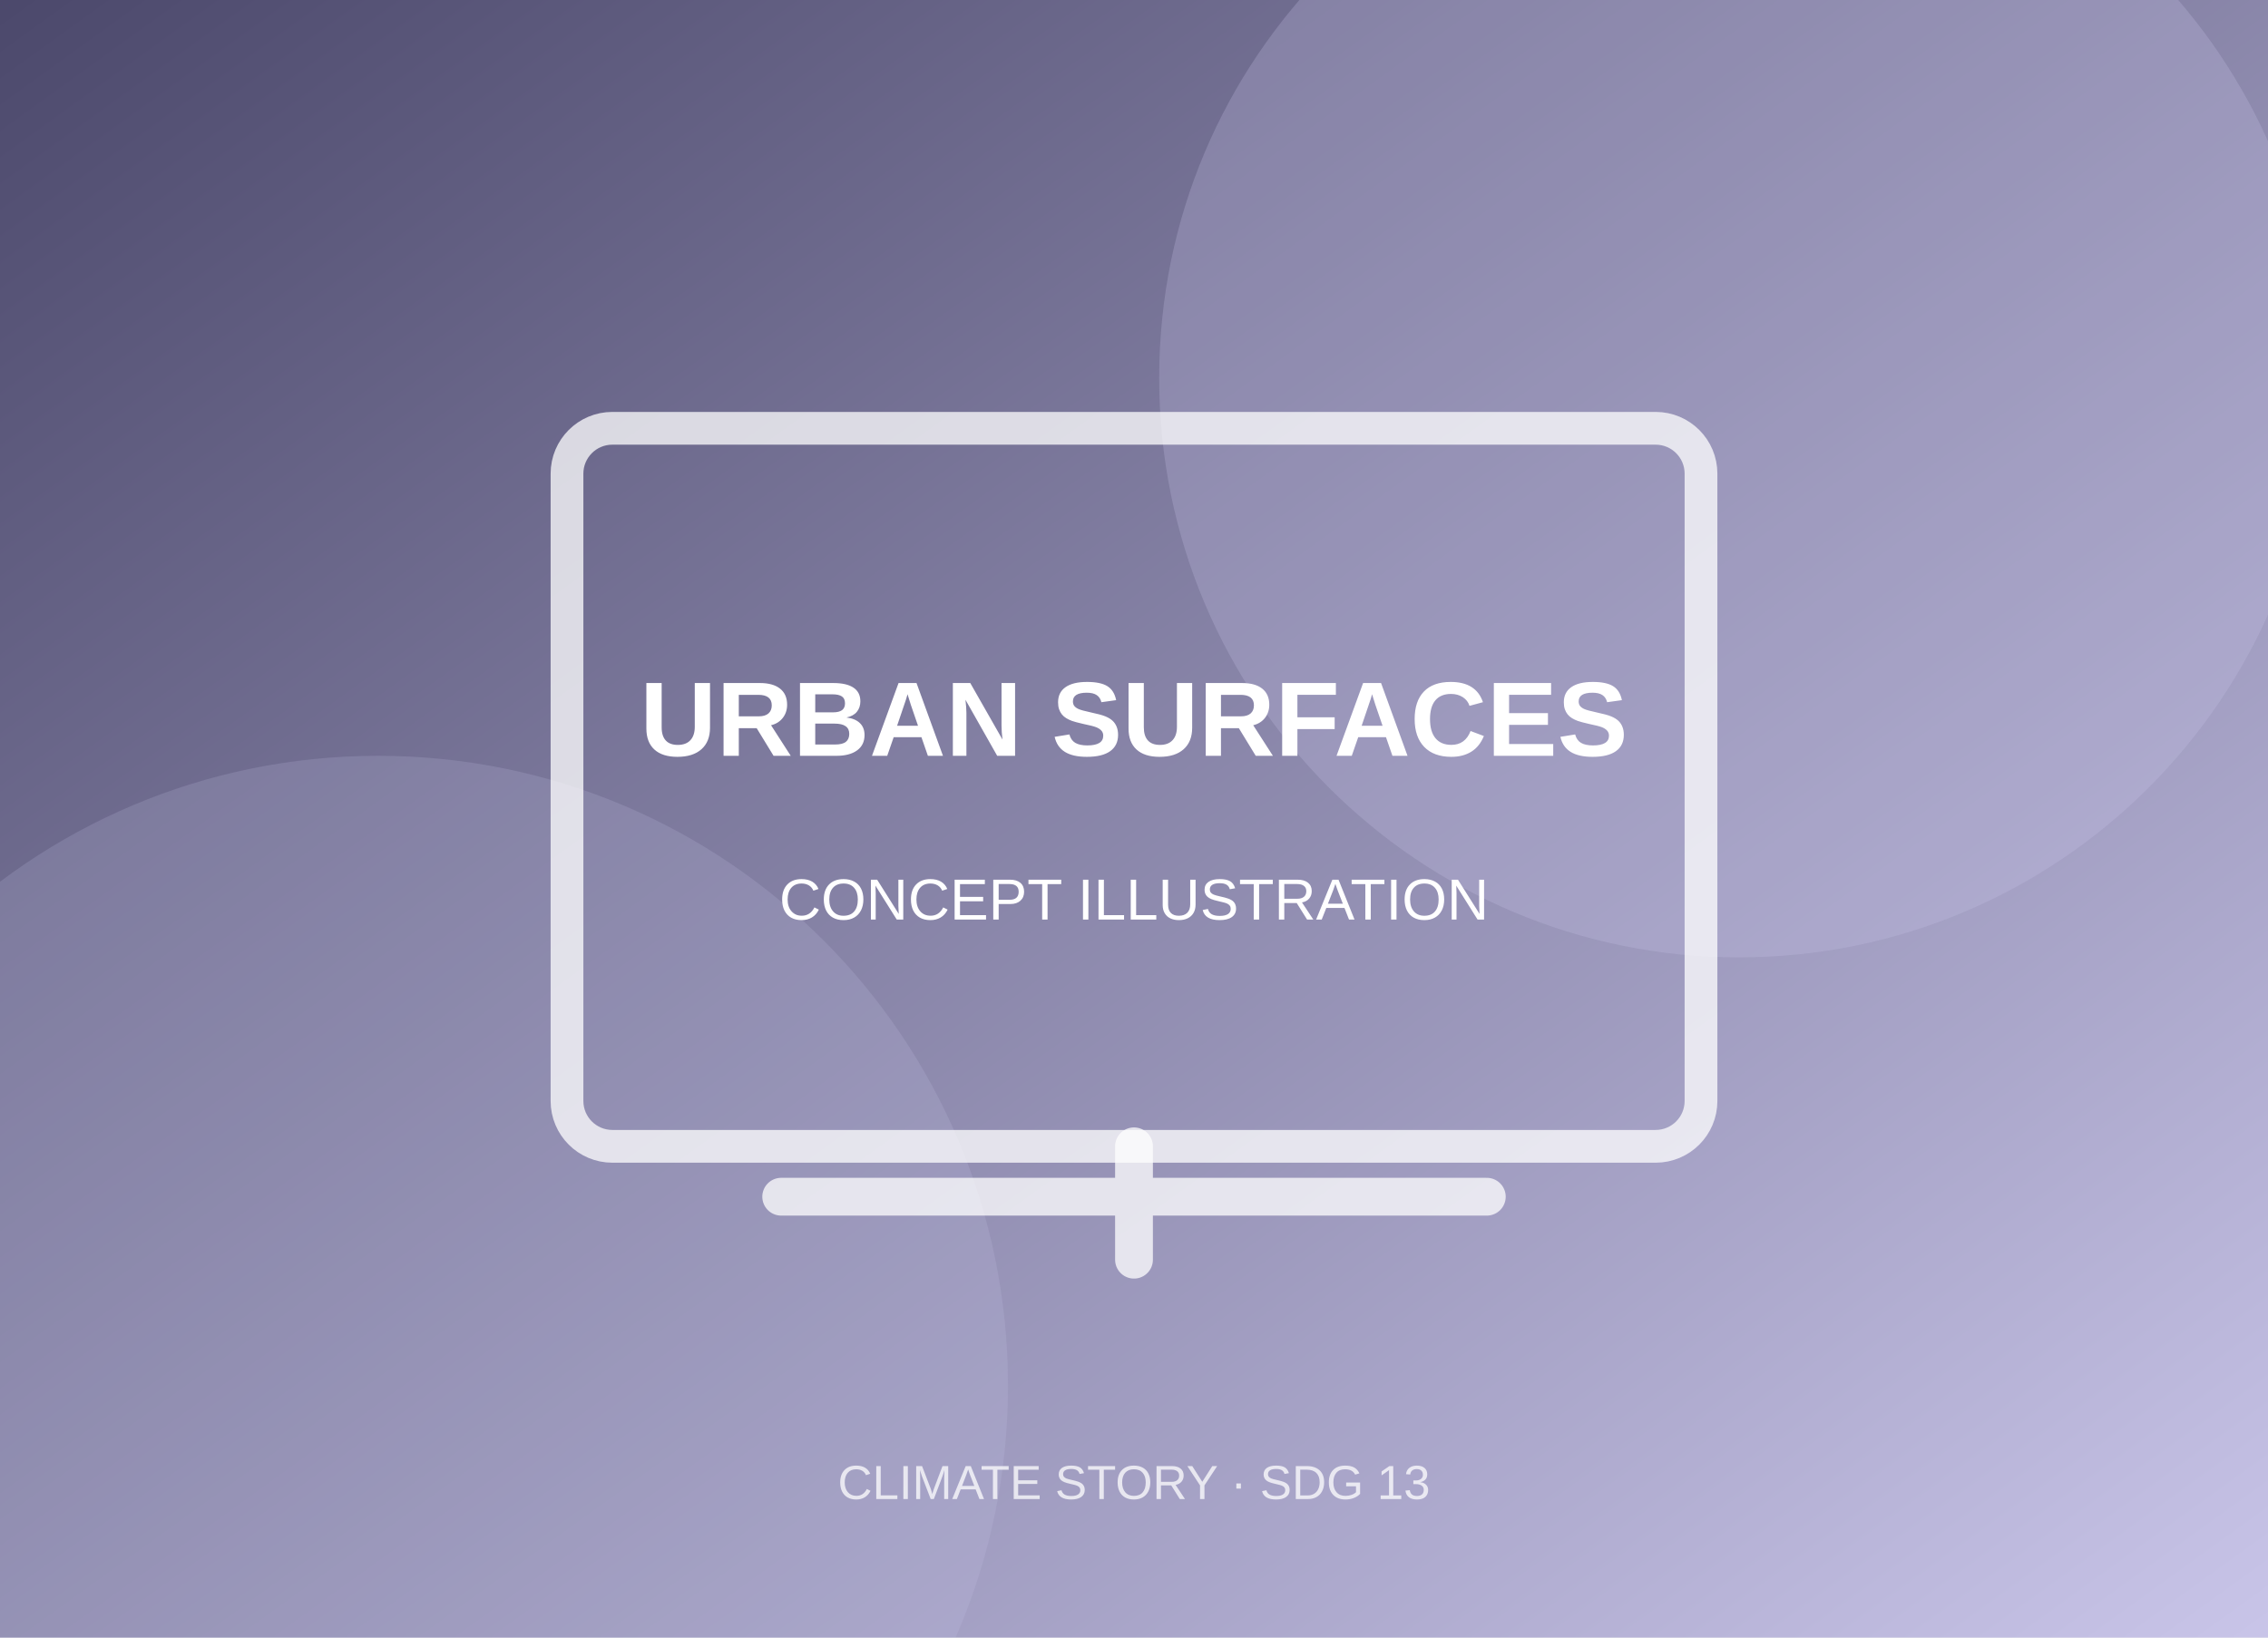
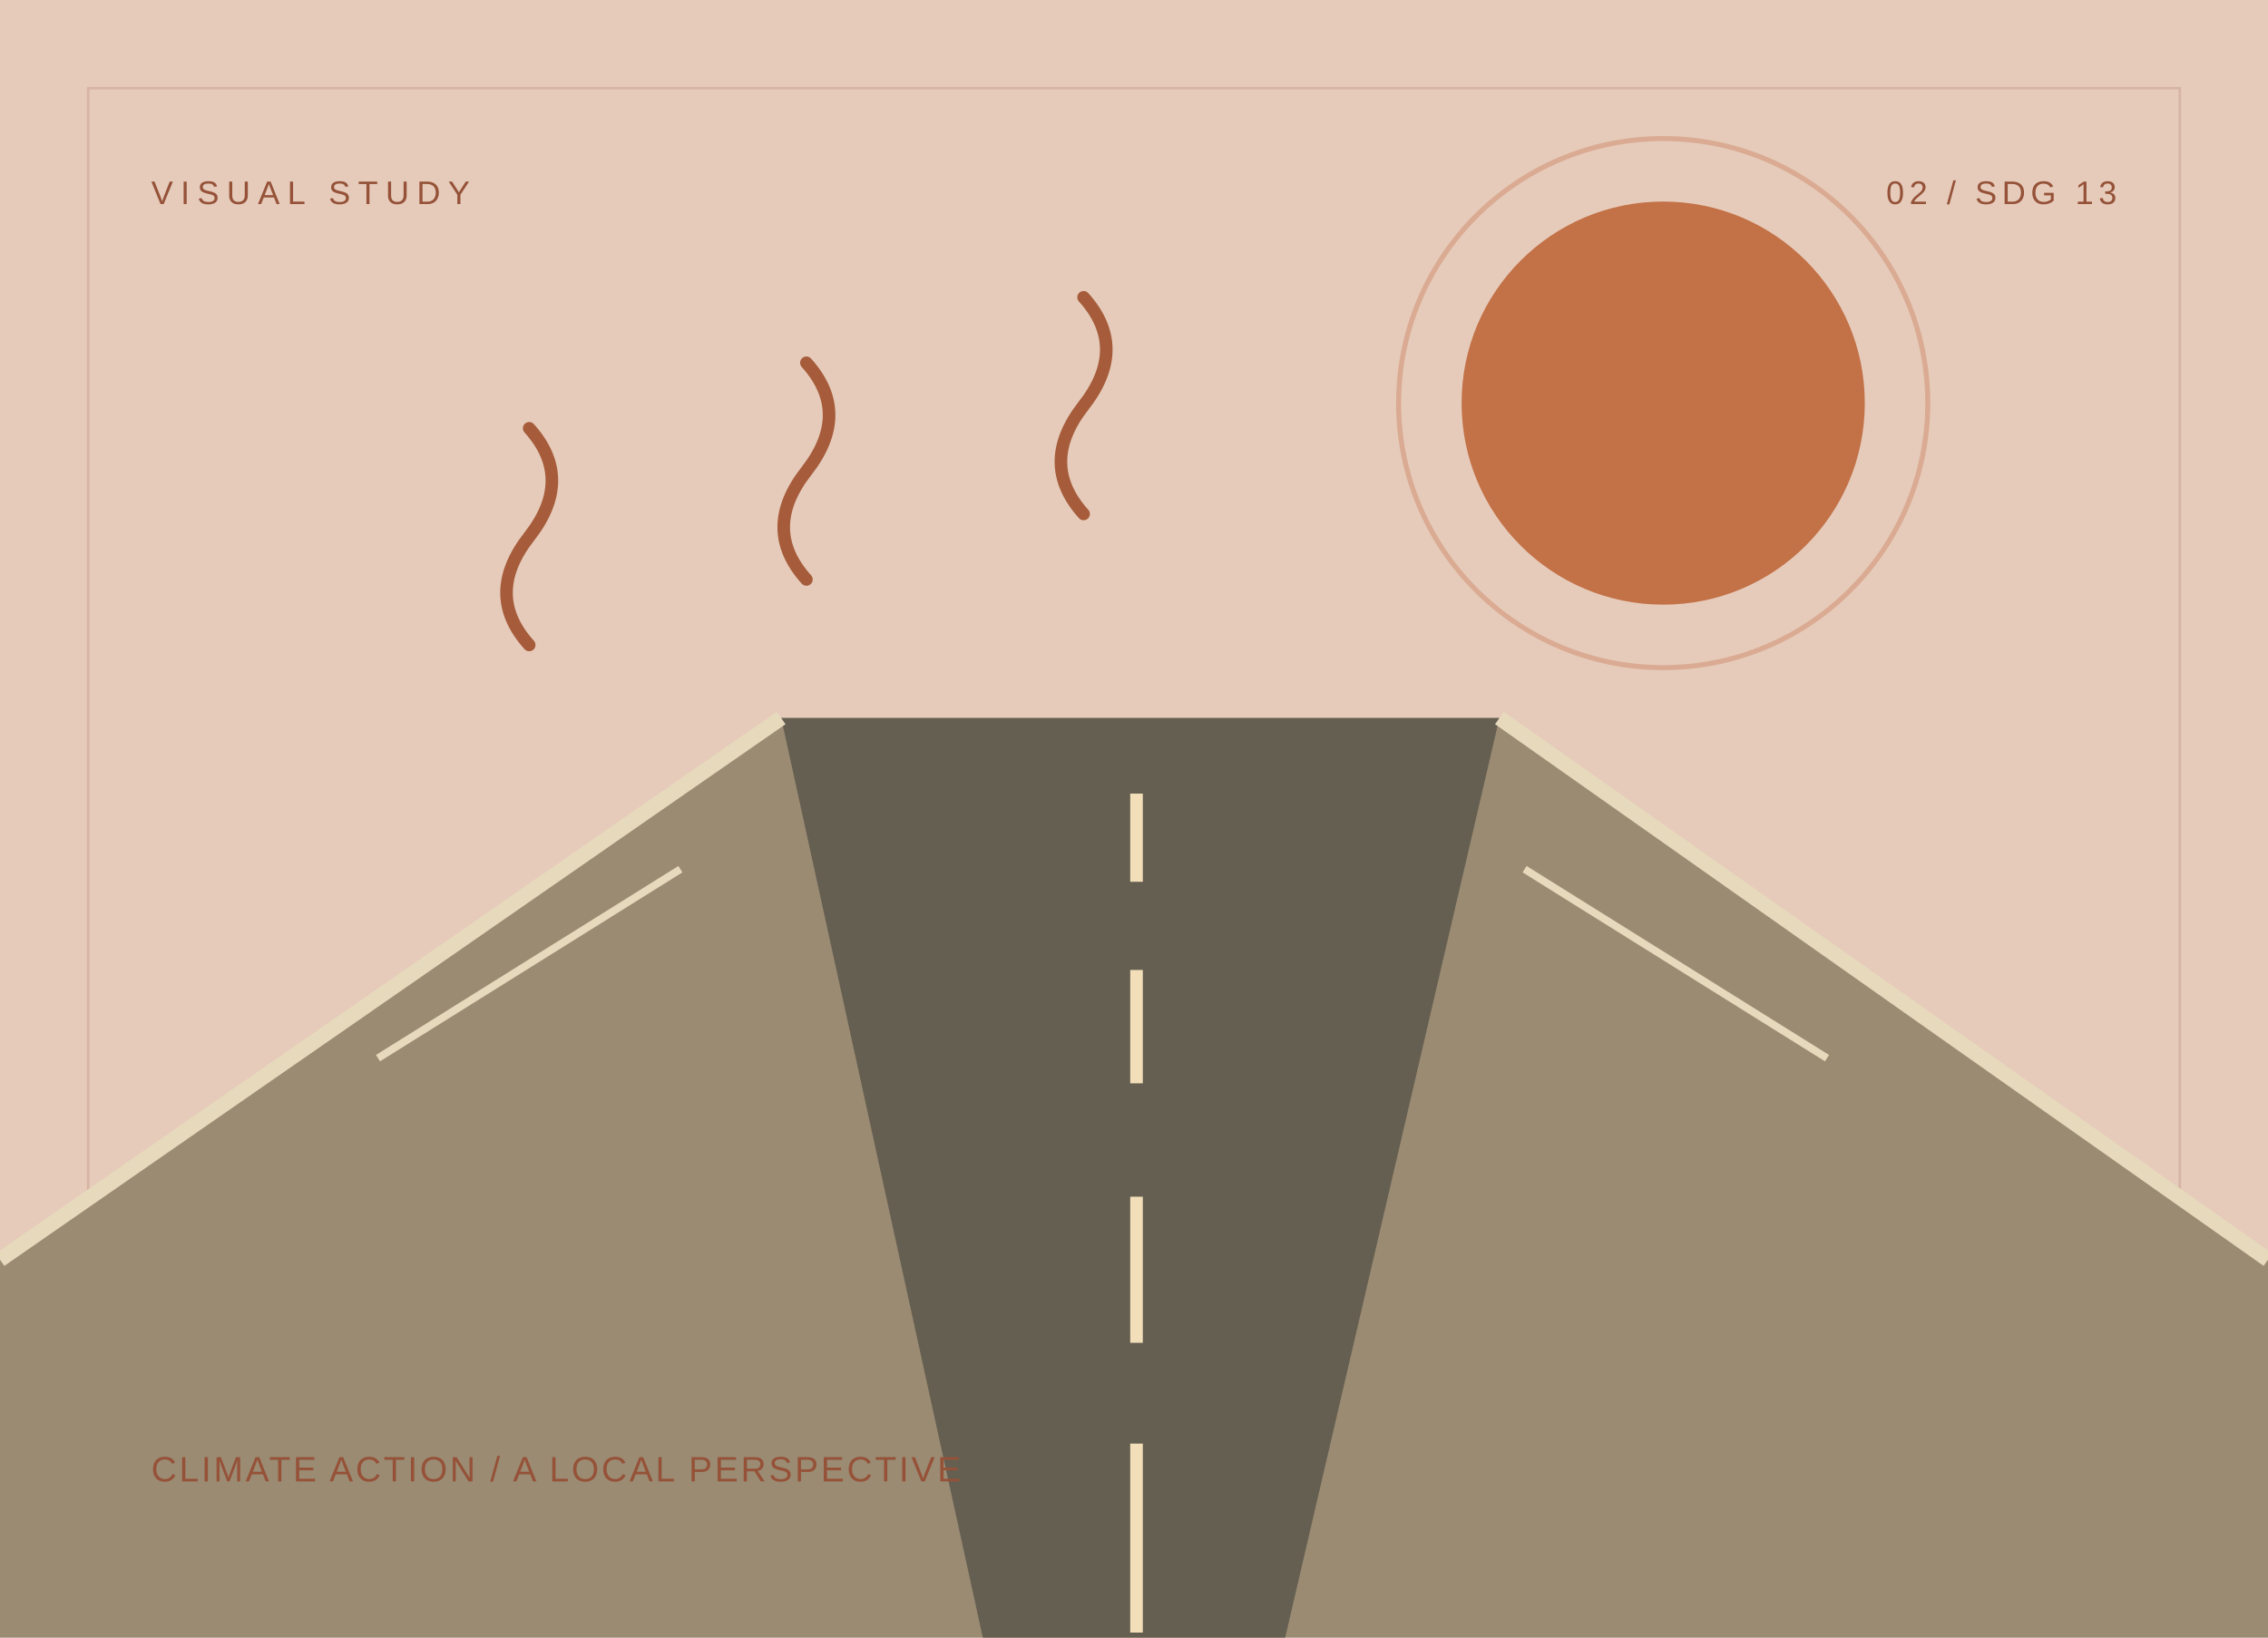
- <svg xmlns="http://www.w3.org/2000/svg" width="900" height="650" viewBox="0 0 900 650">
-   <defs>
-     <linearGradient id="g" x2="1" y2="1">
-       <stop stop-color="#4b486b" />
-       <stop offset="1" stop-color="#c9c5e9" />
-     </linearGradient>
-   </defs>
-   <rect width="900" height="650" fill="url(#g)" />
-   <circle cx="690" cy="150" r="230" fill="#c9c5e9" opacity=".25" />
-   <circle cx="150" cy="550" r="250" fill="#c9c5e9" opacity=".18" />
-   <rect x="225" y="170" width="450" height="285" rx="18" fill="none" stroke="white" stroke-opacity=".75" stroke-width="13" />
-   <path d="M310 475H590M450 455V500" stroke="white" stroke-opacity=".75" stroke-width="15" stroke-linecap="round" />
-   <text x="450" y="300" fill="white" font-family="Arial" font-weight="bold" font-size="42" text-anchor="middle">URBAN SURFACES</text>
-   <text x="450" y="365" fill="white" font-family="Arial" font-size="23" text-anchor="middle">CONCEPT ILLUSTRATION</text>
-   <text x="450" y="595" fill="white" opacity=".75" font-family="Arial" font-size="19" text-anchor="middle">CLIMATE STORY · SDG 13</text>
+ <svg xmlns="http://www.w3.org/2000/svg" width="900" height="650" viewBox="0 0 900 650" role="img" aria-labelledby="title">
+   <rect width="900" height="650" fill="#e6cbbb" />
+   <path d="M35 35h830v580H35Z" fill="none" stroke="#955238" stroke-opacity=".18" />
+   <text x="60" y="81" fill="#955238" font-family="Arial,sans-serif" font-size="13" letter-spacing="3">VISUAL STUDY</text>
+   <text x="840" y="81" fill="#955238" font-family="Arial,sans-serif" font-size="13" letter-spacing="2" text-anchor="end">02 / SDG 13</text>
+   <circle cx="660" cy="160" r="80" fill="#c37146" />
+   <circle cx="660" cy="160" r="105" fill="none" stroke="#c37146" stroke-opacity=".35" stroke-width="2" />
+   <path d="M0 500L310 285h285l305 215v150H0Z" fill="#9b8b73" />
+   <path d="M310 285h285L510 650H390Z" fill="#655f51" />
+   <path d="M451 315v35m0 35v45m0 45v58m0 40v75" stroke="#f2dfb9" stroke-width="5" />
+   <path d="M0 500l310-215M900 500 595 285" stroke="#e7d9bc" stroke-width="6" />
+   <path d="M210 256q-18-20 0-43t0-43m110 60q-18-20 0-43t0-43m110 60q-18-20 0-43t0-43" fill="none" stroke="#a65c3a" stroke-width="5" stroke-linecap="round" />
+   <path d="M150 420l120-75m335 0 120 75" stroke="#e7d9bc" stroke-width="3" />
+   <text x="60" y="588" fill="#955238" font-family="Arial,sans-serif" font-size="14" letter-spacing="1">CLIMATE ACTION / A LOCAL PERSPECTIVE</text>
</svg>
